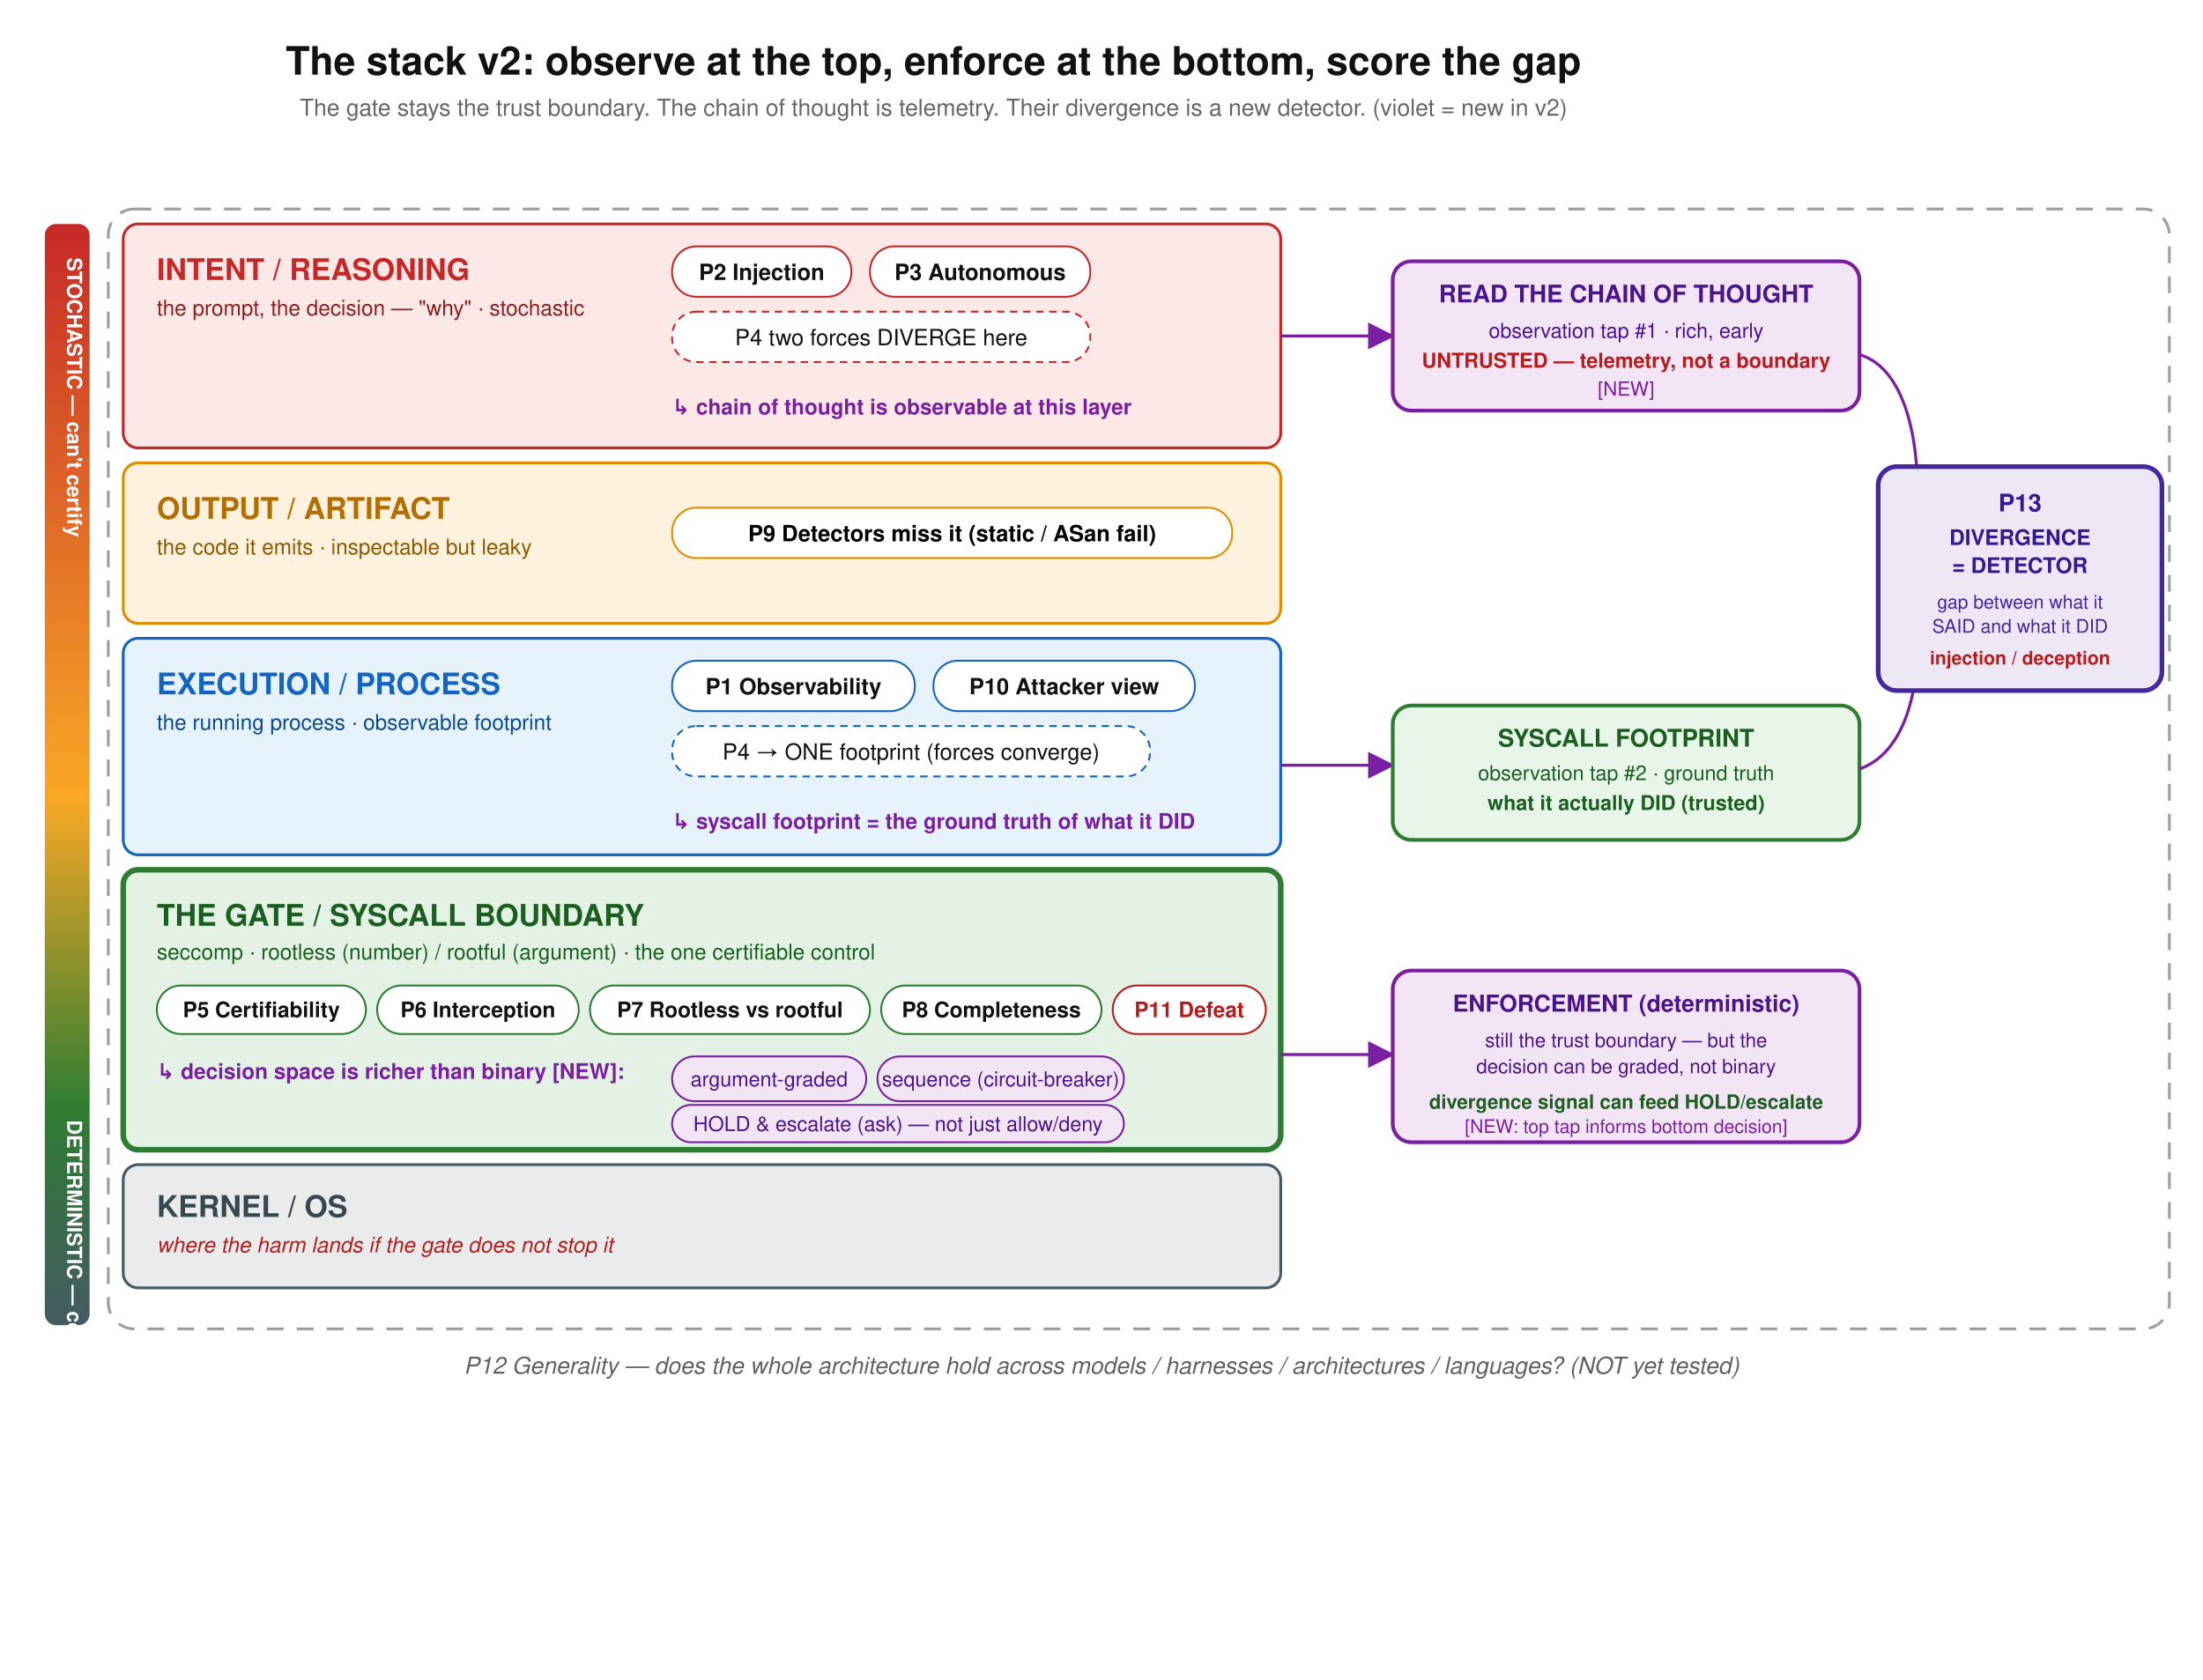
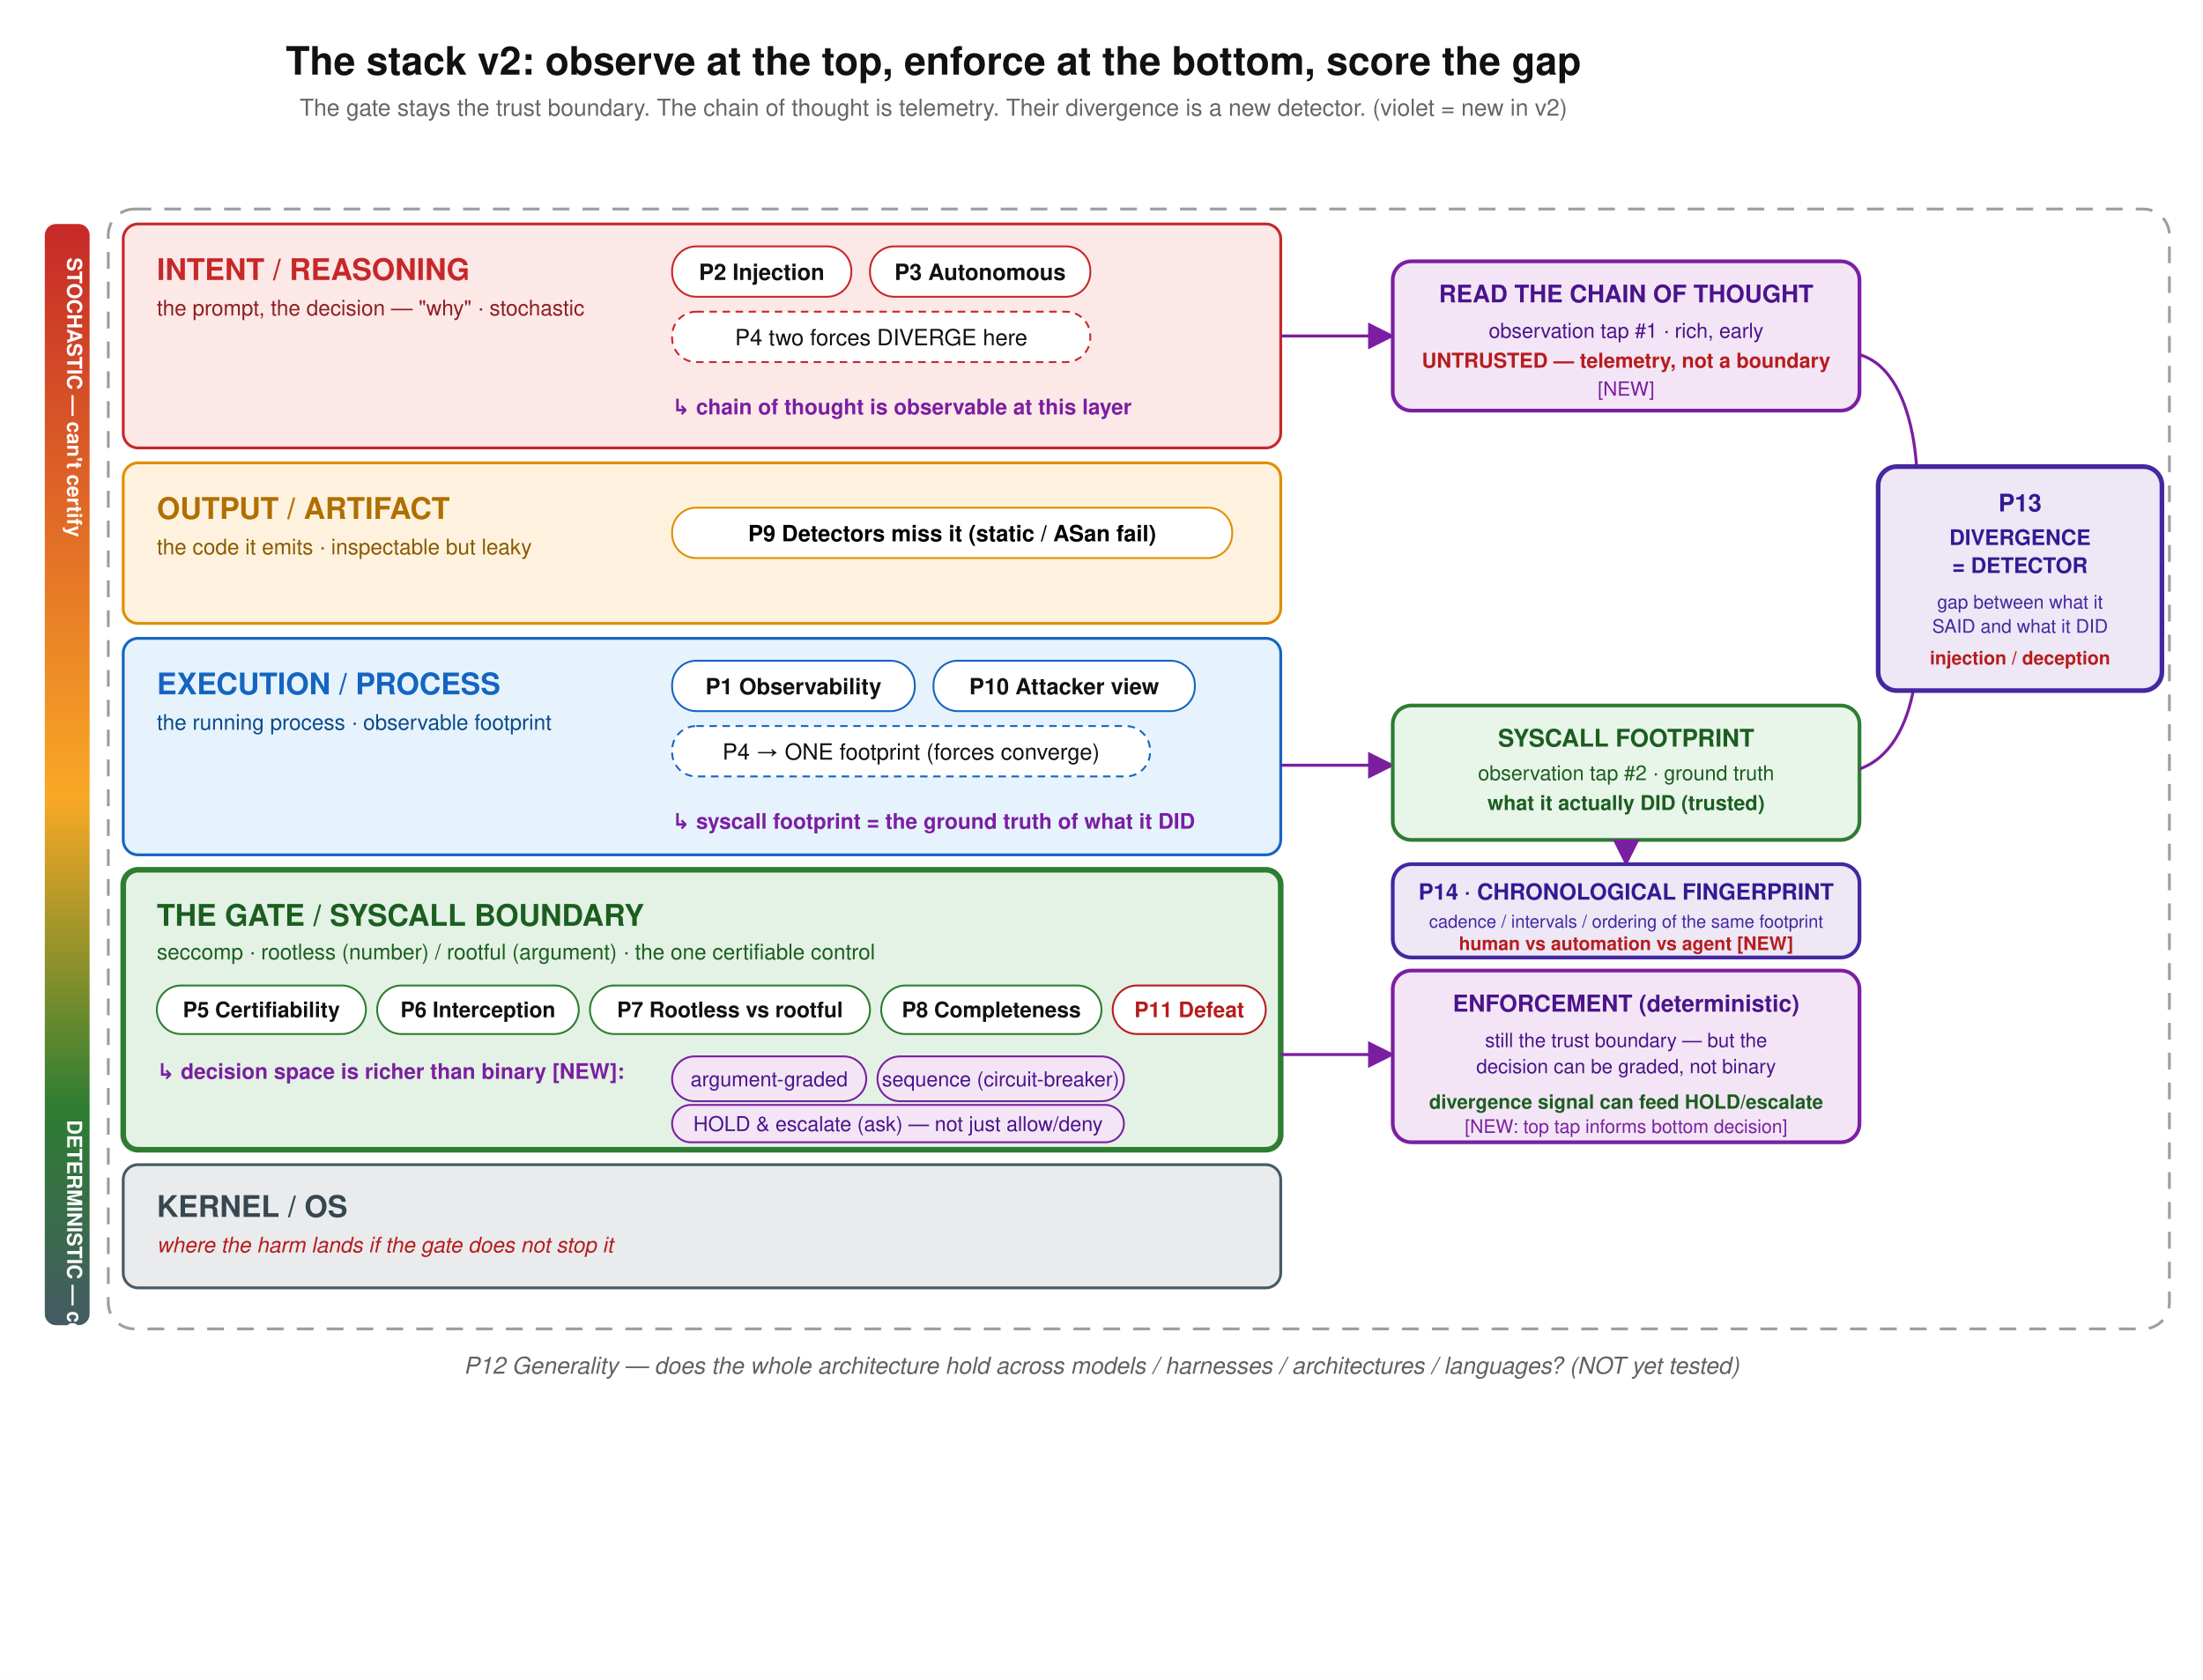
<svg xmlns="http://www.w3.org/2000/svg" width="1180" height="900" viewBox="0 0 1180 900" font-family="Segoe UI, Helvetica, Arial, sans-serif">
  <rect width="1180" height="900" fill="#ffffff" />
  <defs>
    <linearGradient id="cert2" x1="0" y1="0" x2="0" y2="1">
      <stop offset="0%" stop-color="#c62828" />
      <stop offset="52%" stop-color="#f9a825" />
      <stop offset="80%" stop-color="#2e7d32" />
      <stop offset="100%" stop-color="#455a64" />
    </linearGradient>
    <marker id="a2" markerWidth="9" markerHeight="9" refX="7" refY="4.5" orient="auto">
      <path d="M0,0 L9,4.5 L0,9 z" fill="#555" />
    </marker>
    <marker id="av" markerWidth="9" markerHeight="9" refX="7" refY="4.5" orient="auto">
      <path d="M0,0 L9,4.5 L0,9 z" fill="#7b1fa2" />
    </marker>
  </defs>
  <text x="500" y="40" text-anchor="middle" font-size="21" font-weight="700" fill="#111">The stack v2: observe at the top, enforce at the bottom, score the gap</text>
  <text x="500" y="62" text-anchor="middle" font-size="12.5" fill="#666">The gate stays the trust boundary. The chain of thought is telemetry. Their divergence is a new detector. (violet = new in v2)</text>
  <rect x="24" y="120" width="24" height="590" rx="6" fill="url(#cert2)" />
  <text x="36" y="138" transform="rotate(90 36 138)" font-size="11" fill="#fff" font-weight="700">STOCHASTIC — can't certify</text>
  <text x="36" y="600" transform="rotate(90 36 600)" font-size="11" fill="#fff" font-weight="700">DETERMINISTIC — certifiable</text>
  <rect x="66" y="120" width="620" height="120" rx="8" fill="#ef5350" fill-opacity="0.13" stroke="#c62828" stroke-width="1.5" />
  <text x="84" y="150" font-size="16" font-weight="700" fill="#c62828">INTENT / REASONING</text>
  <text x="84" y="169" font-size="11.5" fill="#8e2020">the prompt, the decision — "why" · stochastic</text>
  <g font-size="12" fill="#111">
    <rect x="360" y="132" width="96" height="27" rx="13" fill="#fff" stroke="#c62828" />
    <text x="408" y="150" text-anchor="middle" font-weight="600">P2 Injection</text>
    <rect x="466" y="132" width="118" height="27" rx="13" fill="#fff" stroke="#c62828" />
    <text x="525" y="150" text-anchor="middle" font-weight="600">P3 Autonomous</text>
    <rect x="360" y="167" width="224" height="27" rx="13" fill="#fff" stroke="#c62828" stroke-dasharray="4 3" />
    <text x="472" y="185" text-anchor="middle">P4 two forces DIVERGE here</text>
    <text x="360" y="222" font-size="11.5" fill="#7b1fa2" font-weight="700">↳ chain of thought is observable at this layer</text>
  </g>
  <rect x="66" y="248" width="620" height="86" rx="8" fill="#f9a825" fill-opacity="0.15" stroke="#e08e00" stroke-width="1.5" />
  <text x="84" y="278" font-size="16" font-weight="700" fill="#b06f00">OUTPUT / ARTIFACT</text>
  <text x="84" y="297" font-size="11.5" fill="#8a5a00">the code it emits · inspectable but leaky</text>
  <rect x="360" y="272" width="300" height="27" rx="13" fill="#fff" stroke="#e08e00" />
  <text x="510" y="290" text-anchor="middle" font-size="12" font-weight="600">P9 Detectors miss it (static / ASan fail)</text>
  <rect x="66" y="342" width="620" height="116" rx="8" fill="#42a5f5" fill-opacity="0.13" stroke="#1565c0" stroke-width="1.5" />
  <text x="84" y="372" font-size="16" font-weight="700" fill="#1565c0">EXECUTION / PROCESS</text>
  <text x="84" y="391" font-size="11.5" fill="#0d4a8a">the running process · observable footprint</text>
  <g font-size="12" fill="#111">
    <rect x="360" y="354" width="130" height="27" rx="13" fill="#fff" stroke="#1565c0" />
    <text x="425" y="372" text-anchor="middle" font-weight="600">P1 Observability</text>
    <rect x="500" y="354" width="140" height="27" rx="13" fill="#fff" stroke="#1565c0" />
    <text x="570" y="372" text-anchor="middle" font-weight="600">P10 Attacker view</text>
    <rect x="360" y="389" width="256" height="27" rx="13" fill="#fff" stroke="#1565c0" stroke-dasharray="4 3" />
    <text x="488" y="407" text-anchor="middle">P4 → ONE footprint (forces converge)</text>
    <text x="360" y="444" font-size="11.5" fill="#7b1fa2" font-weight="700">↳ syscall footprint = the ground truth of what it DID</text>
  </g>
  <rect x="66" y="466" width="620" height="150" rx="8" fill="#66bb6a" fill-opacity="0.18" stroke="#2e7d32" stroke-width="3" />
  <text x="84" y="496" font-size="16" font-weight="800" fill="#1b5e20">THE GATE / SYSCALL BOUNDARY</text>
  <text x="84" y="514" font-size="11.5" fill="#1b5e20">seccomp · rootless (number) / rootful (argument) · the one certifiable control</text>
  <g font-size="11.5" fill="#111">
    <rect x="84" y="528" width="112" height="26" rx="13" fill="#fff" stroke="#2e7d32" />
    <text x="140" y="545" text-anchor="middle" font-weight="600">P5 Certifiability</text>
    <rect x="202" y="528" width="108" height="26" rx="13" fill="#fff" stroke="#2e7d32" />
    <text x="256" y="545" text-anchor="middle" font-weight="600">P6 Interception</text>
    <rect x="316" y="528" width="150" height="26" rx="13" fill="#fff" stroke="#2e7d32" />
    <text x="391" y="545" text-anchor="middle" font-weight="600">P7 Rootless vs rootful</text>
    <rect x="472" y="528" width="118" height="26" rx="13" fill="#fff" stroke="#2e7d32" />
    <text x="531" y="545" text-anchor="middle" font-weight="600">P8 Completeness</text>
    <rect x="596" y="528" width="82" height="26" rx="13" fill="#fff" stroke="#b71c1c" />
    <text x="637" y="545" text-anchor="middle" font-weight="600" fill="#b71c1c">P11 Defeat</text>
  </g>
  <text x="84" y="578" font-size="11.5" fill="#7b1fa2" font-weight="700">↳ decision space is richer than binary [NEW]:</text>
  <g font-size="11" fill="#4a148c">
    <rect x="360" y="566" width="104" height="24" rx="12" fill="#f3e5f5" stroke="#7b1fa2" />
    <text x="412" y="582" text-anchor="middle">argument-graded</text>
    <rect x="470" y="566" width="132" height="24" rx="12" fill="#f3e5f5" stroke="#7b1fa2" />
    <text x="536" y="582" text-anchor="middle">sequence (circuit-breaker)</text>
    <rect x="360" y="592" width="242" height="20" rx="10" fill="#f3e5f5" stroke="#7b1fa2" />
    <text x="481" y="606" text-anchor="middle">HOLD &amp; escalate (ask) — not just allow/deny</text>
  </g>
  <rect x="66" y="624" width="620" height="66" rx="8" fill="#455a64" fill-opacity="0.12" stroke="#455a64" stroke-width="1.5" />
  <text x="84" y="652" font-size="16" font-weight="700" fill="#37474f">KERNEL / OS</text>
  <text x="84" y="671" font-size="11.5" fill="#b71c1c" font-style="italic">where the harm lands if the gate does not stop it</text>
  <path d="M686,180 L744,180" stroke="#7b1fa2" stroke-width="1.6" marker-end="url(#av)" />
  <rect x="746" y="140" width="250" height="80" rx="10" fill="#f3e5f5" stroke="#7b1fa2" stroke-width="2" />
  <text x="871" y="162" text-anchor="middle" font-size="13" font-weight="800" fill="#4a148c">READ THE CHAIN OF THOUGHT</text>
  <text x="871" y="181" text-anchor="middle" font-size="11" fill="#4a148c">observation tap #1 · rich, early</text>
  <text x="871" y="197" text-anchor="middle" font-size="11" font-weight="700" fill="#b71c1c">UNTRUSTED — telemetry, not a boundary</text>
  <text x="871" y="212" text-anchor="middle" font-size="10.5" fill="#7b1fa2">[NEW]</text>
  <path d="M686,410 L744,410" stroke="#7b1fa2" stroke-width="1.6" marker-end="url(#av)" />
  <rect x="746" y="378" width="250" height="72" rx="10" fill="#e8f5e9" stroke="#2e7d32" stroke-width="2" />
  <text x="871" y="400" text-anchor="middle" font-size="13" font-weight="800" fill="#1b5e20">SYSCALL FOOTPRINT</text>
  <text x="871" y="418" text-anchor="middle" font-size="11" fill="#1b5e20">observation tap #2 · ground truth</text>
  <text x="871" y="434" text-anchor="middle" font-size="11" font-weight="700" fill="#1b5e20">what it actually DID (trusted)</text>
+   <path d="M871,450 L871,461" stroke="#7b1fa2" stroke-width="1.6" marker-end="url(#av)" />
+   <rect x="746" y="463" width="250" height="50" rx="10" fill="#ede7f6" stroke="#4527a0" stroke-width="2" />
+   <text x="871" y="482" text-anchor="middle" font-size="12" font-weight="800" fill="#311b92">P14 · CHRONOLOGICAL FINGERPRINT</text>
+   <text x="871" y="497" text-anchor="middle" font-size="9.5" fill="#4527a0">cadence / intervals / ordering of the same footprint</text>
+   <text x="871" y="509" text-anchor="middle" font-size="10" font-weight="700" fill="#b71c1c">human vs automation vs agent  [NEW]</text>
  <path d="M996,190 C1030,200 1030,270 1024,290" fill="none" stroke="#7b1fa2" stroke-width="1.6" marker-end="url(#av)" />
  <path d="M996,412 C1030,400 1030,340 1024,320" fill="none" stroke="#7b1fa2" stroke-width="1.6" marker-end="url(#av)" />
  <rect x="1006" y="250" width="152" height="120" rx="10" fill="#ede7f6" stroke="#4527a0" stroke-width="2.5" />
  <text x="1082" y="274" text-anchor="middle" font-size="13" font-weight="800" fill="#311b92">P13</text>
  <text x="1082" y="292" text-anchor="middle" font-size="11.5" font-weight="700" fill="#311b92">DIVERGENCE</text>
  <text x="1082" y="307" text-anchor="middle" font-size="11.5" font-weight="700" fill="#311b92">= DETECTOR</text>
  <text x="1082" y="326" text-anchor="middle" font-size="10" fill="#4527a0">gap between what it</text>
  <text x="1082" y="339" text-anchor="middle" font-size="10" fill="#4527a0">SAID and what it DID</text>
  <text x="1082" y="356" text-anchor="middle" font-size="10" font-weight="700" fill="#b71c1c">injection / deception</text>
  <path d="M686,565 L744,565" stroke="#7b1fa2" stroke-width="1.6" marker-end="url(#av)" />
  <rect x="746" y="520" width="250" height="92" rx="10" fill="#f3e5f5" stroke="#7b1fa2" stroke-width="2" />
  <text x="871" y="542" text-anchor="middle" font-size="12.5" font-weight="800" fill="#4a148c">ENFORCEMENT (deterministic)</text>
  <text x="871" y="561" text-anchor="middle" font-size="10.5" fill="#4a148c">still the trust boundary — but the</text>
  <text x="871" y="575" text-anchor="middle" font-size="10.5" fill="#4a148c">decision can be graded, not binary</text>
  <text x="871" y="594" text-anchor="middle" font-size="10.5" font-weight="700" fill="#1b5e20">divergence signal can feed HOLD/escalate</text>
  <text x="871" y="607" text-anchor="middle" font-size="10" fill="#7b1fa2">[NEW: top tap informs bottom decision]</text>
  <rect x="58" y="112" width="1104" height="600" rx="14" fill="none" stroke="#9e9e9e" stroke-width="1.5" stroke-dasharray="9 7" />
  <text x="590" y="736" text-anchor="middle" font-size="12.5" fill="#616161" font-style="italic">P12 Generality — does the whole architecture hold across models / harnesses / architectures / languages?  (NOT yet tested)</text>
</svg>
